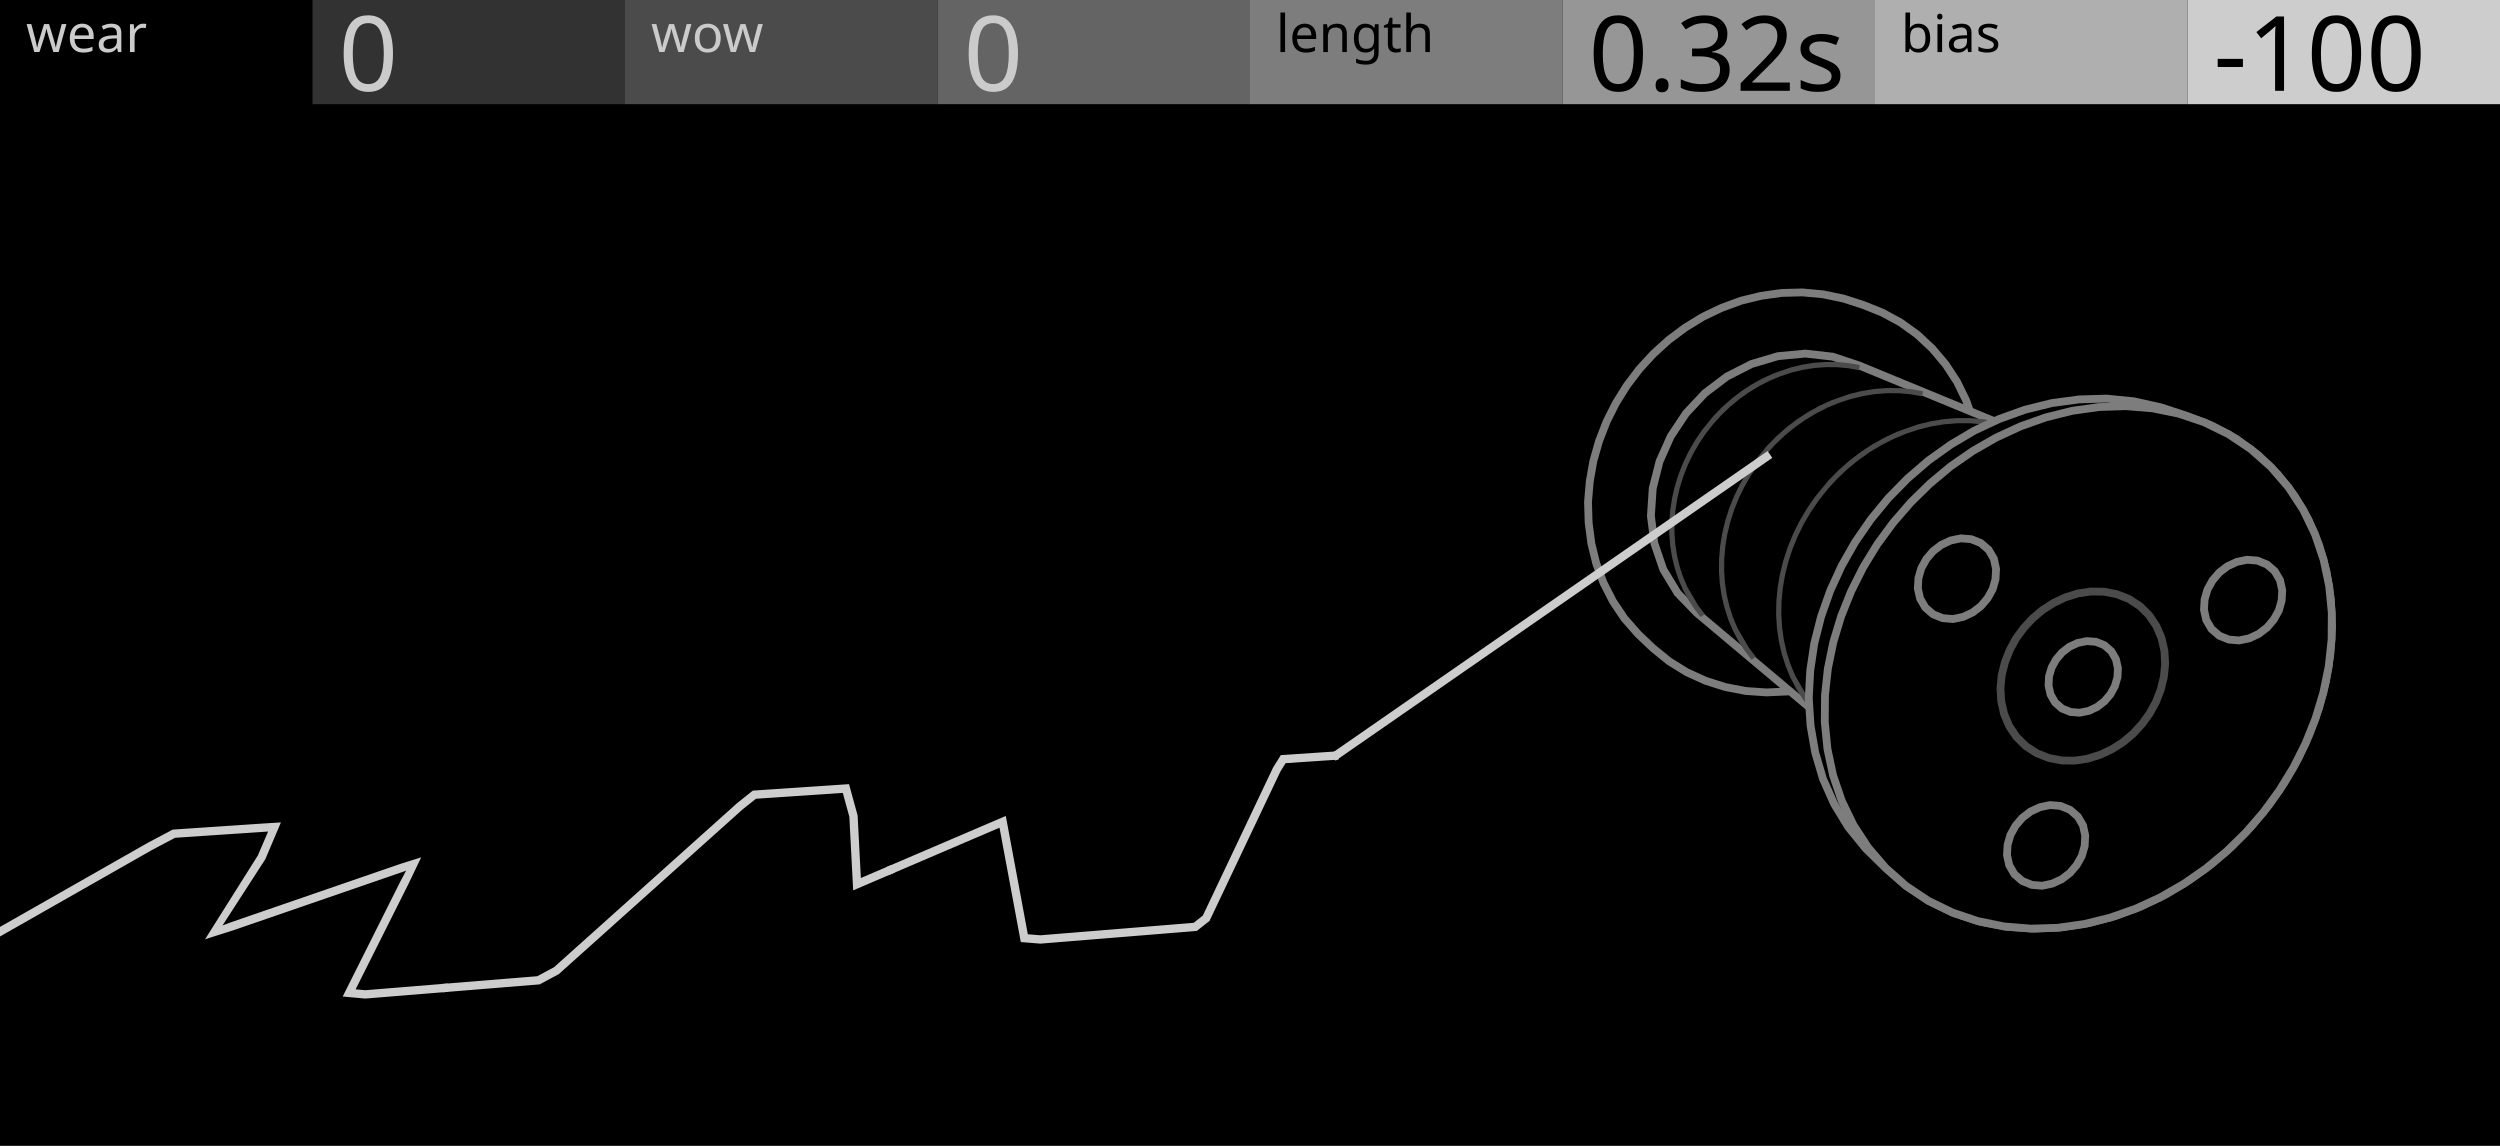
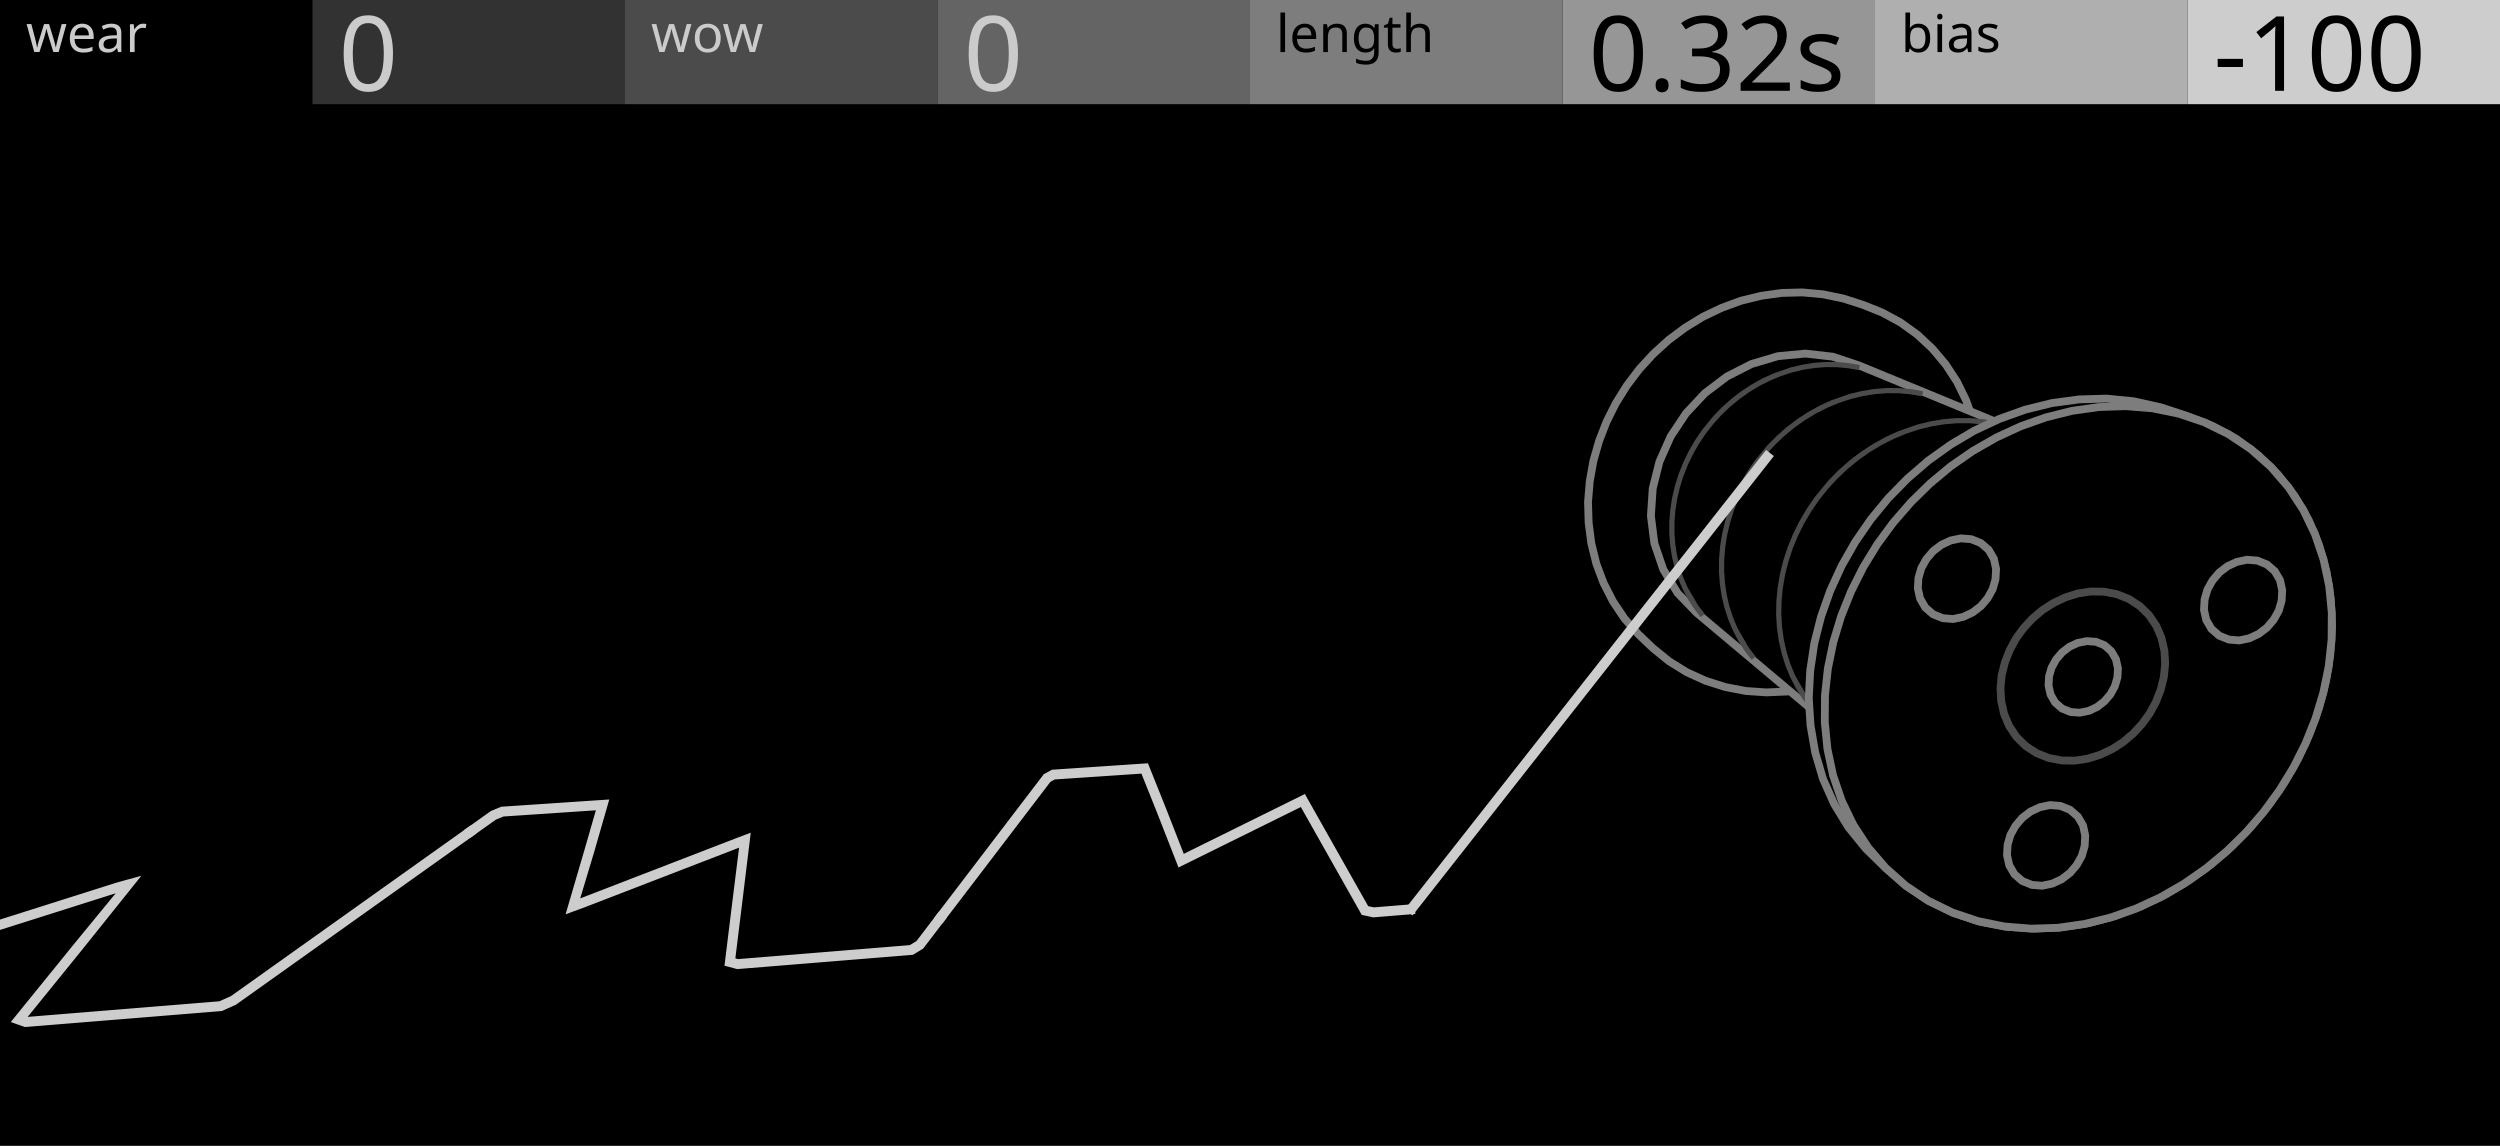
<svg xmlns="http://www.w3.org/2000/svg" width="480" height="220" viewBox="0 0 480 220">
  <g id="preview_canvas">
    <rect x="0" y="0" width="480" height="220" fill="#000000" stroke="none" />
  </g>
  <g id="preview_header">
    <rect x="0" y="0" width="60" height="20" fill="#000000" stroke="none" />
    <rect x="60" y="0" width="60" height="20" fill="#323232" stroke="none" />
    <rect x="120" y="0" width="60" height="20" fill="#4B4B4B" stroke="none" />
    <rect x="180" y="0" width="60" height="20" fill="#646464" stroke="none" />
    <rect x="240" y="0" width="60" height="20" fill="#7D7D7D" stroke="none" />
    <rect x="300" y="0" width="60" height="20" fill="#969696" stroke="none" />
    <rect x="360" y="0" width="60" height="20" fill="#AFAFAF" stroke="none" />
    <rect x="420" y="0" width="60" height="20" fill="#CDCDCD" stroke="none" />
    <text transform="matrix(1 0 0 1 5 10)" fill="#CBCBCB" stroke="none" font-family="UniversNextPro-Light" font-size="10px">wear</text>
    <text transform="matrix(1 0 0 1 65 17.44)" fill="#CBCBCB" stroke="none" font-family="UniversNextPro-Light" font-size="20px">0</text>
    <text transform="matrix(1 0 0 1 125 10)" fill="#CBCBCB" stroke="none" font-family="UniversNextPro-Light" font-size="10px">wow</text>
    <text transform="matrix(1 0 0 1 185 17.44)" fill="#CBCBCB" stroke="none" font-family="UniversNextPro-Light" font-size="20px">0</text>
    <text transform="matrix(1 0 0 1 245 10)" fill="#000000" stroke="none" font-family="UniversNextPro-Light" font-size="10px">length</text>
    <text transform="matrix(1 0 0 1 305 17.44)" fill="#000000" stroke="none" font-family="UniversNextPro-Light" font-size="20px">0.32s</text>
    <text transform="matrix(1 0 0 1 365 10)" fill="#000000" stroke="none" font-family="UniversNextPro-Light" font-size="10px">bias</text>
    <text transform="matrix(1 0 0 1 425 17.44)" fill="#000000" stroke="none" font-family="UniversNextPro-Light" font-size="20px">-100</text>
  </g>
  <path id="spool_node_4" transform="matrix(1 0 0 1 342.58 94.54)" d="M -37.679 1.853 L -37.349 -2.11 L -36.653 -6.025 L -35.565 -9.85 L -34.126 -13.557 L -32.344 -17.112 L -30.24 -20.486 L -27.838 -23.656 L -25.149 -26.585 L -22.206 -29.26 L -19.018 -31.637 L -15.626 -33.713 L -12.038 -35.426 L -8.306 -36.8 L -4.443 -37.744 L -0.506 -38.293 L 3.469 -38.399 L 7.428 -38.036 L 11.32 -37.23 L 15.107 -36.011 L 18.798 -34.531 L 22.295 -32.642 L 25.523 -30.32 L 28.43 -27.61 L 30.992 -24.57 L 33.166 -21.241 L 34.909 -17.668 L 36.242 -13.923 L 37.156 -10.053 L 37.62 -6.103 L 37.687 -2.128 L 37.349 1.834 L 36.611 5.742 L 35.525 9.567 L 34.061 13.265 L 32.275 16.818 L 30.174 20.195 L 27.766 23.36 L 25.099 26.31 L 22.152 28.981 L 18.983 31.383 L 15.603 33.479 L 12.031 35.226 L 8.311 36.63 L 4.464 37.637 L 0.532 38.229 L -3.44 38.403 L -7.406 38.126 L -11.311 37.375 L -15.099 36.173 L -18.718 34.528 L -22.098 32.433 L -25.186 29.93 L -28.07 27.19 L -30.694 24.203 L -32.905 20.898 L -34.711 17.357 L -36.104 13.633 L -37.048 9.77 L -37.562 5.828 Z" fill="#000000" stroke="#7D7D7D" stroke-width="1.5" />
  <path id="spool_node_5" transform="matrix(1 0 0 1 373.68 115.18)" d="M -56.707 -16.125 L -56.355 -21.415 L -55.06 -26.555 L -52.903 -31.397 L -49.97 -35.812 L -46.346 -39.682 L -42.118 -42.881 L -37.395 -45.288 L -32.315 -46.796 L -27.041 -47.293 L -21.778 -46.696 L -16.753 -45.013 L -11.844 -42.992 L -6.936 -40.97 L -2.027 -38.948 L 2.881 -36.927 L 7.79 -34.905 L 12.698 -32.884 L 17.606 -30.862 L 22.515 -28.84 L 27.423 -26.819 L 32.332 -24.797 L 37.24 -22.775 L 42.062 -20.566 L 46.436 -17.574 L 50.131 -13.776 L 53.061 -9.36 L 55.12 -4.476 L 56.329 0.685 L 56.708 5.974 L 56.287 11.261 L 55.154 16.442 L 53.366 21.435 L 50.965 26.166 L 48.007 30.569 L 44.553 34.595 L 40.65 38.187 L 36.345 41.286 L 31.677 43.807 L 26.722 45.697 L 21.555 46.892 L 16.268 47.285 L 10.987 46.826 L 5.866 45.462 L 1.083 43.18 L -3.195 40.05 L -7.26 36.636 L -11.325 33.221 L -15.39 29.807 L -19.454 26.392 L -23.519 22.978 L -27.584 19.564 L -31.649 16.149 L -35.713 12.735 L -39.778 9.321 L -43.843 5.906 L -47.907 2.492 L -51.587 -1.319 L -54.333 -5.85 L -56.042 -10.866 Z" fill="#000000" stroke="#7D7D7D" stroke-width="1.5" />
  <path id="spool_node_6" transform="matrix(1 0 0 1 376.63 116.98)" d="M -15.26 29.402 L -16.737 27.456 L -19.152 23.184 L -20.088 20.864 L -20.832 18.439 L -21.378 15.924 L -21.721 13.333 L -21.857 10.683 L -21.783 7.99 L -21.499 5.271 L -21.005 2.545 L -20.302 -0.172 L -19.395 -2.86 L -18.287 -5.501 L -16.986 -8.079 L -15.499 -10.574 L -13.835 -12.971 L -12.003 -15.255 L -10.023 -17.401 L -7.899 -19.403 L -5.649 -21.246 L -3.288 -22.916 L -0.832 -24.401 L 1.702 -25.693 L 4.292 -26.78 L 6.934 -27.661 L 9.596 -28.325 L 12.265 -28.771 L 14.924 -28.997 L 17.553 -29.001 L 20.136 -28.785 L 22.678 -28.349 L 22.848 -29.334 L 20.263 -29.778 L 17.594 -30.001 L 14.881 -29.996 L 12.141 -29.764 L 9.392 -29.305 L 6.654 -28.622 L 2.605 -27.185 L -0.028 -25.963 L -2.589 -24.538 L -5.059 -22.92 L -7.423 -21.119 L -9.664 -19.149 L -11.768 -17.022 L -14.637 -13.569 L -16.34 -11.116 L -17.863 -8.561 L -19.196 -5.921 L -20.331 -3.213 L -21.261 -0.457 L -21.982 2.33 L -22.49 5.13 L -22.782 7.924 L -22.857 10.695 L -22.717 13.424 L -22.364 16.096 L -21.8 18.693 L -21.031 21.199 L -20.063 23.599 L -18.904 25.879 L -17.56 28.025 L -16.057 30.007 Z" fill="#4B4B4B" stroke="none" />
  <path id="spool_node_7" transform="matrix(1 0 0 1 362.11 108.17)" d="M -13.775 27.304 L -15.17 25.479 L -17.461 21.481 L -18.355 19.313 L -19.07 17.049 L -19.602 14.702 L -19.946 12.287 L -20.097 9.819 L -20.055 7.312 L -19.816 4.784 L -19.383 2.251 L -18.756 -0.272 L -17.938 -2.767 L -16.934 -5.217 L -15.75 -7.606 L -14.393 -9.917 L -12.871 -12.136 L -11.191 -14.25 L -9.373 -16.234 L -7.421 -18.084 L -5.349 -19.786 L -3.172 -21.327 L -0.906 -22.696 L 1.436 -23.885 L 3.831 -24.885 L 6.278 -25.693 L 8.747 -26.301 L 11.224 -26.705 L 13.695 -26.906 L 16.141 -26.901 L 18.548 -26.693 L 20.921 -26.279 L 21.093 -27.264 L 18.677 -27.685 L 16.185 -27.901 L 13.655 -27.906 L 11.103 -27.699 L 8.546 -27.281 L 6.002 -26.655 L 2.244 -25.333 L -0.196 -24.206 L -2.567 -22.889 L -4.851 -21.393 L -7.034 -19.727 L -9.101 -17.903 L -11.039 -15.932 L -13.676 -12.731 L -15.238 -10.454 L -16.631 -8.082 L -17.846 -5.629 L -18.877 -3.112 L -19.717 -0.549 L -20.362 2.045 L -20.808 4.653 L -21.054 7.257 L -21.098 9.841 L -20.942 12.388 L -20.587 14.883 L -20.036 17.31 L -19.295 19.654 L -18.369 21.901 L -17.265 24.038 L -15.991 26.051 L -14.569 27.911 Z" fill="#4B4B4B" stroke="none" />
  <path id="spool_node_8" transform="matrix(1 0 0 1 349.63 100.59)" d="M -12.533 25.479 L -13.854 23.761 L -16.031 20.005 L -16.885 17.971 L -17.572 15.848 L -18.089 13.65 L -18.429 11.389 L -18.591 9.08 L -18.571 6.737 L -18.369 4.375 L -17.985 2.009 L -17.42 -0.345 L -16.677 -2.672 L -15.76 -4.956 L -14.674 -7.182 L -13.426 -9.335 L -12.024 -11.4 L -10.474 -13.366 L -8.794 -15.211 L -6.987 -16.931 L -5.067 -18.511 L -3.049 -19.941 L -0.945 -21.211 L 1.231 -22.313 L 3.459 -23.237 L 5.737 -23.984 L 8.038 -24.543 L 10.349 -24.914 L 12.655 -25.094 L 14.943 -25.083 L 17.195 -24.882 L 19.42 -24.489 L 19.594 -25.474 L 17.327 -25.874 L 14.99 -26.082 L 12.619 -26.094 L 10.231 -25.908 L 7.84 -25.524 L 5.463 -24.946 L 1.958 -23.722 L -0.317 -22.676 L -2.523 -21.453 L -4.648 -20.061 L -6.676 -18.511 L -8.594 -16.812 L -10.391 -14.976 L -12.831 -11.991 L -14.273 -9.867 L -15.557 -7.653 L -16.674 -5.362 L -17.618 -3.011 L -18.384 -0.615 L -18.966 1.812 L -19.362 4.252 L -19.571 6.69 L -19.591 9.111 L -19.424 11.499 L -19.071 13.839 L -18.536 16.117 L -17.823 18.319 L -16.937 20.431 L -15.885 22.441 L -14.674 24.336 L -13.326 26.089 Z" fill="#4B4B4B" stroke="none" />
  <path id="spool_node_9" transform="matrix(1 0 0 1 338.79 93.99)" d="M -11.482 23.886 L -12.737 22.264 L -14.808 18.724 L -15.624 16.808 L -16.284 14.811 L -16.785 12.744 L -17.12 10.619 L -17.288 8.45 L -17.286 6.251 L -17.113 4.034 L -16.769 1.816 L -16.256 -0.39 L -15.575 -2.57 L -14.732 -4.709 L -13.729 -6.792 L -12.575 -8.806 L -11.275 -10.737 L -9.836 -12.575 L -8.275 -14.298 L -6.594 -15.904 L -4.807 -17.379 L -2.925 -18.713 L -0.962 -19.897 L 1.069 -20.923 L 3.151 -21.783 L 5.282 -22.477 L 7.436 -22.995 L 9.601 -23.336 L 11.764 -23.499 L 13.91 -23.483 L 16.027 -23.289 L 18.12 -22.916 L 18.296 -23.9 L 16.16 -24.281 L 13.96 -24.483 L 11.73 -24.499 L 9.485 -24.33 L 7.24 -23.976 L 5.01 -23.44 L 1.725 -22.299 L -0.405 -21.323 L -2.47 -20.18 L -4.455 -18.88 L -6.35 -17.43 L -8.14 -15.84 L -9.814 -14.121 L -12.085 -11.325 L -13.425 -9.335 L -14.615 -7.258 L -15.648 -5.11 L -16.519 -2.903 L -17.221 -0.653 L -17.751 1.626 L -18.107 3.919 L -18.286 6.211 L -18.288 8.488 L -18.114 10.736 L -17.766 12.94 L -17.247 15.086 L -16.56 17.162 L -15.712 19.154 L -14.708 21.051 L -13.554 22.842 L -12.274 24.498 Z" fill="#4B4B4B" stroke="none" />
-   <path id="spool_node_0" transform="matrix(1 0 0 1 213.65 162.73)" d="M 42.767 -17.899 L 40.762 -17.764 L 32.58 -17.214 L 31.249 -15.068 L 30.089 -12.623 L 27.663 -7.512 L 26.388 -4.824 L 23.701 0.839 L 22.284 3.825 L 20.815 6.921 L 17.732 13.417 L 15.739 14.987 L 13.326 15.183 L 10.833 15.386 L 8.335 15.589 L 5.83 15.793 L 3.32 15.997 L 0.804 16.202 L -4.244 16.613 L -9.316 17.025 L -13.881 17.396 L -16.77 17.162 L -20.275 -1.654 L -20.952 -5.292 L -23.01 -4.411 L -25.248 -3.453 L -27.513 -2.483 L -29.805 -1.501 L -32.126 -0.507 L -36.853 1.517 L -39.261 2.548 L -42.793 4.061 L -42.596 4.52 L -39.064 3.008 L -36.657 1.977 L -31.929 -0.048 L -29.609 -1.041 L -27.316 -2.023 L -25.051 -2.993 L -22.814 -3.951 L -21.33 -4.587 L -20.766 -1.562 L -17.191 17.63 L -13.881 17.898 L -9.276 17.524 L -4.204 17.111 L 0.845 16.7 L 3.361 16.496 L 5.871 16.291 L 8.375 16.088 L 10.874 15.884 L 15.929 15.473 L 18.133 13.738 L 21.266 7.135 L 22.736 4.039 L 24.152 1.053 L 26.84 -4.61 L 28.115 -7.298 L 30.54 -12.409 L 31.688 -14.828 L 32.869 -16.733 L 36.776 -16.995 L 40.796 -17.265 L 42.8 -17.4 Z" fill="none" stroke="#CDCDCD" stroke-width="1.1" />
-   <path id="spool_node_1" transform="matrix(1 0 0 1 128.26 170.53)" d="M 42.597 -3.739 L 41.221 -3.15 L 38.721 -2.08 L 36.518 -1.136 L 35.857 -13.874 L 34.343 -19.395 L 32.831 -19.293 L 31.957 -19.234 L 29.771 -19.087 L 27.581 -18.94 L 25.386 -18.793 L 23.187 -18.645 L 20.984 -18.497 L 18.777 -18.349 L 16.487 -18.195 L 13.635 -15.921 L 10.651 -13.247 L 7.568 -10.484 L 4.376 -7.624 L 1.068 -4.659 L -2.362 -1.585 L -5.92 1.604 L -9.615 4.915 L -17.445 11.933 L -21.577 15.635 L -24.955 17.443 L -27.685 17.665 L -30.473 17.892 L -36.069 18.348 L -38.877 18.576 L -41.692 18.805 L -42.802 18.895 L -42.762 19.394 L -41.652 19.303 L -38.837 19.074 L -36.028 18.846 L -30.432 18.391 L -27.644 18.164 L -24.811 17.933 L -21.288 16.048 L -17.112 12.305 L -9.281 5.287 L -5.586 1.976 L -2.028 -1.213 L 1.402 -4.287 L 4.71 -7.251 L 7.902 -10.112 L 10.985 -12.875 L 13.958 -15.539 L 16.677 -17.706 L 18.81 -17.85 L 21.018 -17.998 L 23.221 -18.146 L 25.42 -18.294 L 27.614 -18.441 L 29.805 -18.588 L 31.991 -18.735 L 32.864 -18.794 L 33.969 -18.868 L 35.36 -13.794 L 36.056 -0.394 L 38.918 -1.62 L 41.418 -2.691 L 42.794 -3.28 Z" fill="none" stroke="#CDCDCD" stroke-width="1.1" />
-   <path id="spool_node_2" transform="matrix(1 0 0 1 42.69 174.84)" d="M 42.768 14.585 L 41.056 14.724 L 35.392 15.185 L 32.55 15.416 L 27.438 15.832 L 24.735 15.586 L 35.175 -5.235 L 37.139 -9.328 L 34.286 -8.428 L 31.215 -7.369 L 24.954 -5.211 L 21.763 -4.111 L 18.531 -2.997 L 11.939 -0.725 L 8.578 0.433 L 1.719 2.797 L -1.341 3.958 L 7.759 -10.119 L 10.395 -16.333 L 8.569 -16.222 L 7.609 -16.158 L 5.205 -15.996 L 2.797 -15.834 L -2.035 -15.51 L -6.886 -15.184 L -9.372 -15.016 L -14.04 -12.546 L -19.215 -9.601 L -24.577 -6.549 L -35.914 -0.097 L -42.814 3.829 L -42.566 4.264 L -35.667 0.337 L -24.33 -6.115 L -13.8 -12.107 L -9.232 -14.525 L -6.852 -14.685 L -2.001 -15.011 L 2.83 -15.335 L 5.239 -15.497 L 7.642 -15.659 L 8.602 -15.723 L 9.653 -15.806 L 7.315 -10.353 L -2.055 4.52 L 1.882 3.27 L 8.74 0.906 L 12.102 -0.253 L 15.419 -1.396 L 18.694 -2.525 L 21.926 -3.639 L 25.117 -4.738 L 28.267 -5.824 L 31.378 -6.896 L 34.449 -7.955 L 36.455 -8.729 L 34.728 -5.459 L 23.959 16.018 L 27.435 16.334 L 29.741 16.147 L 32.59 15.915 L 35.433 15.684 L 41.097 15.223 L 42.808 15.084 Z" fill="none" stroke="#CDCDCD" stroke-width="1.1" />
-   <path id="spool_node_3" transform="matrix(1 0 0 1 297.9 116.32)" d="M 41.332 -28.958 L 36.871 -25.865 L 36.13 -25.352 L 30.238 -21.266 L 27.313 -19.237 L 22.226 -15.71 L 18.619 -13.209 L 15.032 -10.721 L 14.317 -10.226 L 12.177 -8.742 L 7.214 -5.3 L 4.395 -3.345 L -1.899 1.019 L -3.983 2.464 L -5.368 3.425 L -6.75 4.383 L -7.44 4.861 L -9.505 6.293 L -11.563 7.72 L -15.657 10.559 L -18.372 12.442 L -19.724 13.379 L -20.399 13.848 L -22.42 15.249 L -27.776 18.963 L -28.442 19.425 L -29.772 20.347 L -31.099 21.267 L -34.404 23.559 L -39.653 27.198 L -41.609 28.555 L -41.324 28.966 L -39.368 27.609 L -34.119 23.969 L -30.814 21.678 L -29.487 20.758 L -28.157 19.836 L -27.491 19.374 L -22.135 15.66 L -20.114 14.259 L -19.439 13.79 L -18.087 12.852 L -15.372 10.97 L -11.278 8.131 L -9.22 6.704 L -7.155 5.272 L -6.465 4.794 L -5.083 3.836 L -3.698 2.875 L -1.614 1.43 L 4.68 -2.935 L 7.498 -4.889 L 12.462 -8.331 L 14.602 -9.815 L 15.317 -10.31 L 18.185 -12.299 L 18.904 -12.798 L 22.511 -15.299 L 27.598 -18.827 L 30.523 -20.855 L 36.415 -24.941 L 37.156 -25.454 L 40.871 -28.031 L 41.617 -28.548 Z" fill="none" stroke="#CDCDCD" stroke-width="1.1" />
+   <path id="spool_node_0" transform="matrix(1 0 0 1 225.7 161.8)" d="M 45.209 12.59 L 40.895 12.941 L 38.039 13.173 L 36.503 12.844 L 30.204 1.686 L 24.531 -8.363 L 23.27 -7.74 L 19.951 -6.1 L 15.414 -3.858 L 9.557 -0.964 L 7.154 0.223 L 2.241 2.651 L 1.185 3.173 L -2.499 -6.248 L -5.789 -14.466 L -8.422 -14.289 L -9.668 -14.205 L -15.918 -13.785 L -18.429 -13.616 L -19.686 -13.532 L -23.51 -13.275 L -24.787 -12.576 L -28.272 -8.009 L -30.697 -4.832 L -31.947 -3.194 L -34.527 0.187 L -35.858 1.931 L -40.029 7.397 L -42.967 11.247 L -44.487 13.238 L -45.242 14.228 L -44.924 14.471 L -44.169 13.481 L -42.649 11.49 L -39.711 7.64 L -36.9 3.956 L -35.54 2.174 L -34.209 0.429 L -31.629 -2.951 L -30.379 -4.589 L -27.954 -7.767 L -26.778 -9.308 L -24.521 -12.266 L -23.396 -12.882 L -19.659 -13.133 L -18.402 -13.217 L -15.892 -13.386 L -9.641 -13.806 L -6.052 -14.047 L -2.871 -6.101 L 0.972 3.724 L 2.418 3.009 L 7.332 0.582 L 9.735 -0.606 L 15.592 -3.5 L 20.128 -5.742 L 21.243 -6.292 L 23.448 -7.382 L 24.369 -7.837 L 29.856 1.883 L 36.243 13.197 L 38.013 13.576 L 43.805 13.105 L 45.241 12.988 Z" fill="none" stroke="#CDCDCD" stroke-width="1.5" />
+   <path id="spool_node_1" transform="matrix(1 0 0 1 135.48 169.81)" d="M 44.978 6.218 L 40.982 11.455 L 39.451 12.387 L 30.066 13.151 L 28.486 13.279 L 25.319 13.537 L 20.553 13.924 L 18.96 14.054 L 14.167 14.444 L 6.168 15.095 L 4.883 14.753 L 6.4 2.433 L 7.77 -8.795 L 5.937 -8.101 L 2.828 -6.9 L -1.923 -5.066 L -5.149 -3.82 L -10.081 -1.916 L -11.75 -1.272 L -18.556 1.356 L -20.291 2.026 L -23.8 3.381 L -25.257 3.986 L -22.153 -6.33 L -19.514 -15.49 L -21.162 -15.38 L -23.893 -15.196 L -25.261 -15.104 L -26.631 -15.012 L -28.002 -14.92 L -34.883 -14.458 L -39.064 -14.177 L -40.861 -13.435 L -45.288 -10.283 L -45.056 -9.957 L -40.666 -13.082 L -38.972 -13.782 L -34.856 -14.058 L -27.975 -14.521 L -26.604 -14.613 L -23.866 -14.797 L -20.056 -15.053 L -22.536 -6.443 L -25.751 4.52 L -23.656 3.754 L -20.146 2.399 L -18.412 1.729 L -11.606 -0.899 L -1.779 -4.693 L 6.081 -7.728 L 7.323 -8.221 L 6.003 2.384 L 4.443 15.05 L 6.131 15.499 L 7.777 15.365 L 14.199 14.843 L 18.992 14.453 L 20.586 14.323 L 25.352 13.935 L 28.518 13.678 L 30.098 13.549 L 39.579 12.778 L 41.254 11.757 L 45.296 6.461 Z" fill="none" stroke="#CDCDCD" stroke-width="1.5" />
+   <path id="spool_node_2" transform="matrix(1 0 0 1 45.18 177.98)" d="M 45.012 -18.453 L 37.502 -13.105 L 32.367 -9.449 L 29.714 -7.559 L 27 -5.627 L 24.225 -3.651 L 21.386 -1.629 L 18.48 0.44 L 12.46 4.726 L 9.341 6.947 L 2.871 11.554 L -0.469 13.932 L -2.866 15.005 L -4.588 15.145 L -9.874 15.575 L -15.184 16.007 L -20.517 16.441 L -24.086 16.731 L -27.665 17.022 L -29.459 17.168 L -34.856 17.607 L -36.661 17.754 L -38.468 17.901 L -40.235 18.045 L -41.194 17.709 L -30.043 3.956 L -20.072 -8.493 L -22.505 -7.822 L -24.595 -7.16 L -26.7 -6.493 L -33.115 -4.46 L -45.24 -0.619 L -45.12 -0.237 L -32.994 -4.079 L -26.579 -6.112 L -24.474 -6.779 L -22.385 -7.441 L -20.673 -8.083 L -30.353 3.704 L -41.863 17.899 L -40.287 18.45 L -38.435 18.3 L -36.628 18.153 L -34.824 18.006 L -29.427 17.567 L -27.633 17.421 L -24.054 17.13 L -20.485 16.84 L -15.152 16.406 L -9.842 15.974 L -4.556 15.544 L -2.765 15.398 L -0.27 14.281 L 9.573 7.273 L 12.692 5.052 L 18.712 0.765 L 21.618 -1.304 L 24.457 -3.325 L 27.232 -5.301 L 29.946 -7.233 L 32.599 -9.123 L 37.734 -12.779 L 42.653 -16.281 L 45.244 -18.127 Z" fill="none" stroke="#CDCDCD" stroke-width="1.5" />
+   <path id="spool_node_3" transform="matrix(1 0 0 1 305.15 131.08)" d="M 34.067 -43.637 L 29.94 -38.389 L 29.419 -37.728 L 26.804 -34.402 L 24.163 -31.046 L 21.498 -27.657 L 20.425 -26.293 L 19.887 -25.609 L 18.808 -24.237 L 17.724 -22.86 L 17.181 -22.169 L 11.692 -15.19 L 10.024 -13.07 L 6.661 -8.794 L 6.096 -8.076 L 4.964 -6.637 L 0.391 -0.823 L -0.185 -0.09 L -2.503 2.857 L -4.254 5.082 L -6.014 7.32 L -9.567 11.838 L -12.561 15.643 L -16.193 20.26 L -17.413 21.812 L -18.025 22.59 L -21.104 26.504 L -23.589 29.664 L -24.839 31.254 L -26.725 33.65 L -29.892 37.677 L -34.382 43.385 L -34.068 43.633 L -29.578 37.925 L -26.41 33.897 L -24.525 31.501 L -23.275 29.911 L -20.789 26.751 L -17.711 22.837 L -17.099 22.059 L -15.878 20.508 L -12.246 15.89 L -9.253 12.085 L -5.7 7.568 L -3.939 5.329 L -2.189 3.104 L 0.129 0.157 L 0.706 -0.576 L 5.279 -6.39 L 6.411 -7.829 L 6.975 -8.547 L 10.339 -12.823 L 12.006 -14.943 L 17.496 -21.922 L 18.039 -22.612 L 19.122 -23.99 L 20.201 -25.362 L 20.739 -26.046 L 21.813 -27.41 L 24.478 -30.798 L 27.118 -34.155 L 29.734 -37.481 L 30.254 -38.142 L 34.381 -43.389 Z" fill="none" stroke="#CDCDCD" stroke-width="1.5" />
  <path id="spool_node_10" transform="matrix(1 0 0 1 397.52 127.41)" d="M -50.234 6.61 L -49.955 1.341 L -49.177 -3.877 L -47.884 -8.992 L -46.126 -13.966 L -43.927 -18.763 L -41.317 -23.348 L -38.319 -27.69 L -34.966 -31.764 L -31.27 -35.53 L -27.275 -38.976 L -22.98 -42.042 L -18.441 -44.731 L -13.662 -46.967 L -8.697 -48.749 L -3.575 -50.015 L 1.651 -50.725 L 6.925 -50.879 L 12.175 -50.36 L 17.321 -49.214 L 22.337 -47.572 L 27.247 -45.643 L 31.883 -43.129 L 36.115 -39.98 L 39.87 -36.278 L 43.094 -32.107 L 45.744 -27.547 L 47.768 -22.676 L 49.173 -17.592 L 49.993 -12.382 L 50.238 -7.111 L 49.904 -1.846 L 49.075 3.364 L 47.747 8.471 L 45.953 13.432 L 43.753 18.229 L 41.115 22.799 L 38.127 27.148 L 34.772 31.222 L 31.095 35.005 L 27.118 38.474 L 22.847 41.572 L 18.336 44.308 L 13.585 46.604 L 8.643 48.451 L 3.549 49.825 L -1.665 50.636 L -6.934 50.881 L -12.196 50.532 L -17.381 49.557 L -22.39 47.903 L -27.136 45.605 L -31.528 42.688 L -35.511 39.229 L -39.282 35.538 L -42.61 31.449 L -45.362 26.951 L -47.507 22.131 L -49 17.072 L -49.899 11.875 Z" fill="#000000" stroke="#7D7D7D" stroke-width="1.5" />
  <path id="spool_node_11" transform="matrix(1 0 0 1 399.03 128.14)" d="M -3.915 49.995 L -9.08 50.159 L -14.229 49.738 L -19.29 48.708 L -24.185 47.058 L -28.826 44.792 L -33.12 41.921 L -36.98 38.49 L -40.348 34.574 L -43.173 30.251 L -45.423 25.602 L -47.086 20.71 L -48.163 15.657 L -48.67 10.515 L -48.632 5.347 L -48.076 0.21 L -47.035 -4.851 L -45.539 -9.797 L -43.618 -14.593 L -41.3 -19.212 L -38.601 -23.619 L -35.539 -27.782 L -32.152 -31.685 L -28.463 -35.303 L -24.491 -38.61 L -20.244 -41.554 L -15.761 -44.123 L -11.069 -46.288 L -6.199 -48.012 L -1.184 -49.257 L 3.931 -49.985 L 9.095 -50.158 L 14.245 -49.742 L 19.307 -48.712 L 24.2 -47.057 L 28.836 -44.78 L 33.128 -41.908 L 36.995 -38.485 L 40.369 -34.575 L 43.199 -30.254 L 45.443 -25.6 L 47.096 -20.706 L 48.168 -15.652 L 48.674 -10.511 L 48.638 -5.345 L 48.087 -0.207 L 47.05 4.854 L 45.557 9.801 L 43.636 14.598 L 41.313 19.214 L 38.613 23.621 L 35.561 27.791 L 32.179 31.699 L 28.484 35.313 L 24.503 38.609 L 20.26 41.559 L 15.779 44.133 L 11.087 46.299 L 6.216 48.022 L 1.2 49.266 Z" fill="#000000" stroke="#7D7D7D" stroke-width="1.5" />
  <path id="spool_node_12" transform="matrix(1 0 0 1 399.9 129.81)" d="M -1.529 16.236 L -4.042 16.201 L -6.51 15.73 L -8.844 14.805 L -10.95 13.438 L -12.737 11.674 L -14.136 9.59 L -15.113 7.277 L -15.663 4.827 L -15.807 2.319 L -15.571 -0.184 L -14.964 -2.624 L -14.047 -4.964 L -12.851 -7.176 L -11.371 -9.209 L -9.663 -11.053 L -7.746 -12.681 L -5.628 -14.035 L -3.357 -15.11 L -0.96 -15.867 L 1.527 -16.239 L 4.038 -16.206 L 6.505 -15.736 L 8.839 -14.813 L 10.945 -13.447 L 12.732 -11.685 L 14.133 -9.602 L 15.114 -7.29 L 15.67 -4.84 L 15.81 -2.33 L 15.558 0.171 L 14.96 2.612 L 14.049 4.955 L 12.843 7.161 L 11.367 9.197 L 9.662 11.043 L 7.743 12.668 L 5.626 14.025 L 3.354 15.098 L 0.955 15.849 Z" fill="#000000" stroke="#4B4B4B" stroke-width="1.5" />
  <path id="spool_node_13" transform="matrix(1 0 0 1 399.98 129.97)" d="M -0.674 6.868 L -2.436 6.732 L -4.071 6.067 L -5.397 4.907 L -6.277 3.379 L -6.658 1.656 L -6.567 -0.109 L -6.064 -1.803 L -5.211 -3.352 L -4.061 -4.696 L -2.66 -5.778 L -1.057 -6.529 L 0.678 -6.875 L 2.441 -6.746 L 4.076 -6.079 L 5.402 -4.918 L 6.28 -3.389 L 6.66 -1.666 L 6.57 0.098 L 6.068 1.793 L 5.215 3.342 L 4.065 4.686 L 2.664 5.767 L 1.061 6.52 Z" fill="#000000" stroke="#7D7D7D" stroke-width="1.5" />
  <path id="spool_node_14" transform="matrix(1 0 0 1 430.7 115.26)" d="M -0.782 7.703 L -2.767 7.537 L -4.606 6.791 L -6.103 5.491 L -7.102 3.774 L -7.535 1.83 L -7.421 -0.157 L -6.868 -2.071 L -5.896 -3.812 L -4.603 -5.328 L -3.019 -6.539 L -1.215 -7.381 L 0.736 -7.788 L 2.72 -7.624 L 4.559 -6.88 L 6.059 -5.582 L 7.063 -3.865 L 7.484 -1.919 L 7.375 0.068 L 6.826 1.984 L 5.849 3.723 L 4.558 5.24 L 2.973 6.45 L 1.168 7.291 Z" fill="#000000" stroke="#7D7D7D" stroke-width="1.5" />
  <path id="spool_node_15" transform="matrix(1 0 0 1 375.76 111.15)" d="M -0.782 7.703 L -2.767 7.537 L -4.606 6.791 L -6.103 5.491 L -7.102 3.774 L -7.535 1.83 L -7.421 -0.157 L -6.868 -2.071 L -5.896 -3.812 L -4.603 -5.328 L -3.019 -6.539 L -1.215 -7.381 L 0.736 -7.788 L 2.72 -7.624 L 4.559 -6.88 L 6.059 -5.582 L 7.063 -3.865 L 7.484 -1.919 L 7.375 0.068 L 6.826 1.984 L 5.849 3.723 L 4.558 5.24 L 2.973 6.45 L 1.168 7.291 Z" fill="#000000" stroke="#7D7D7D" stroke-width="1.5" />
  <path id="spool_node_16" transform="matrix(1 0 0 1 392.88 162.36)" d="M -0.782 7.703 L -2.767 7.537 L -4.606 6.791 L -6.103 5.491 L -7.102 3.774 L -7.535 1.83 L -7.421 -0.157 L -6.868 -2.071 L -5.896 -3.812 L -4.603 -5.328 L -3.019 -6.539 L -1.215 -7.381 L 0.736 -7.788 L 2.72 -7.624 L 4.559 -6.88 L 6.059 -5.582 L 7.063 -3.865 L 7.484 -1.919 L 7.375 0.068 L 6.826 1.984 L 5.849 3.723 L 4.558 5.24 L 2.973 6.45 L 1.168 7.291 Z" fill="#000000" stroke="#7D7D7D" stroke-width="1.5" />
</svg>
